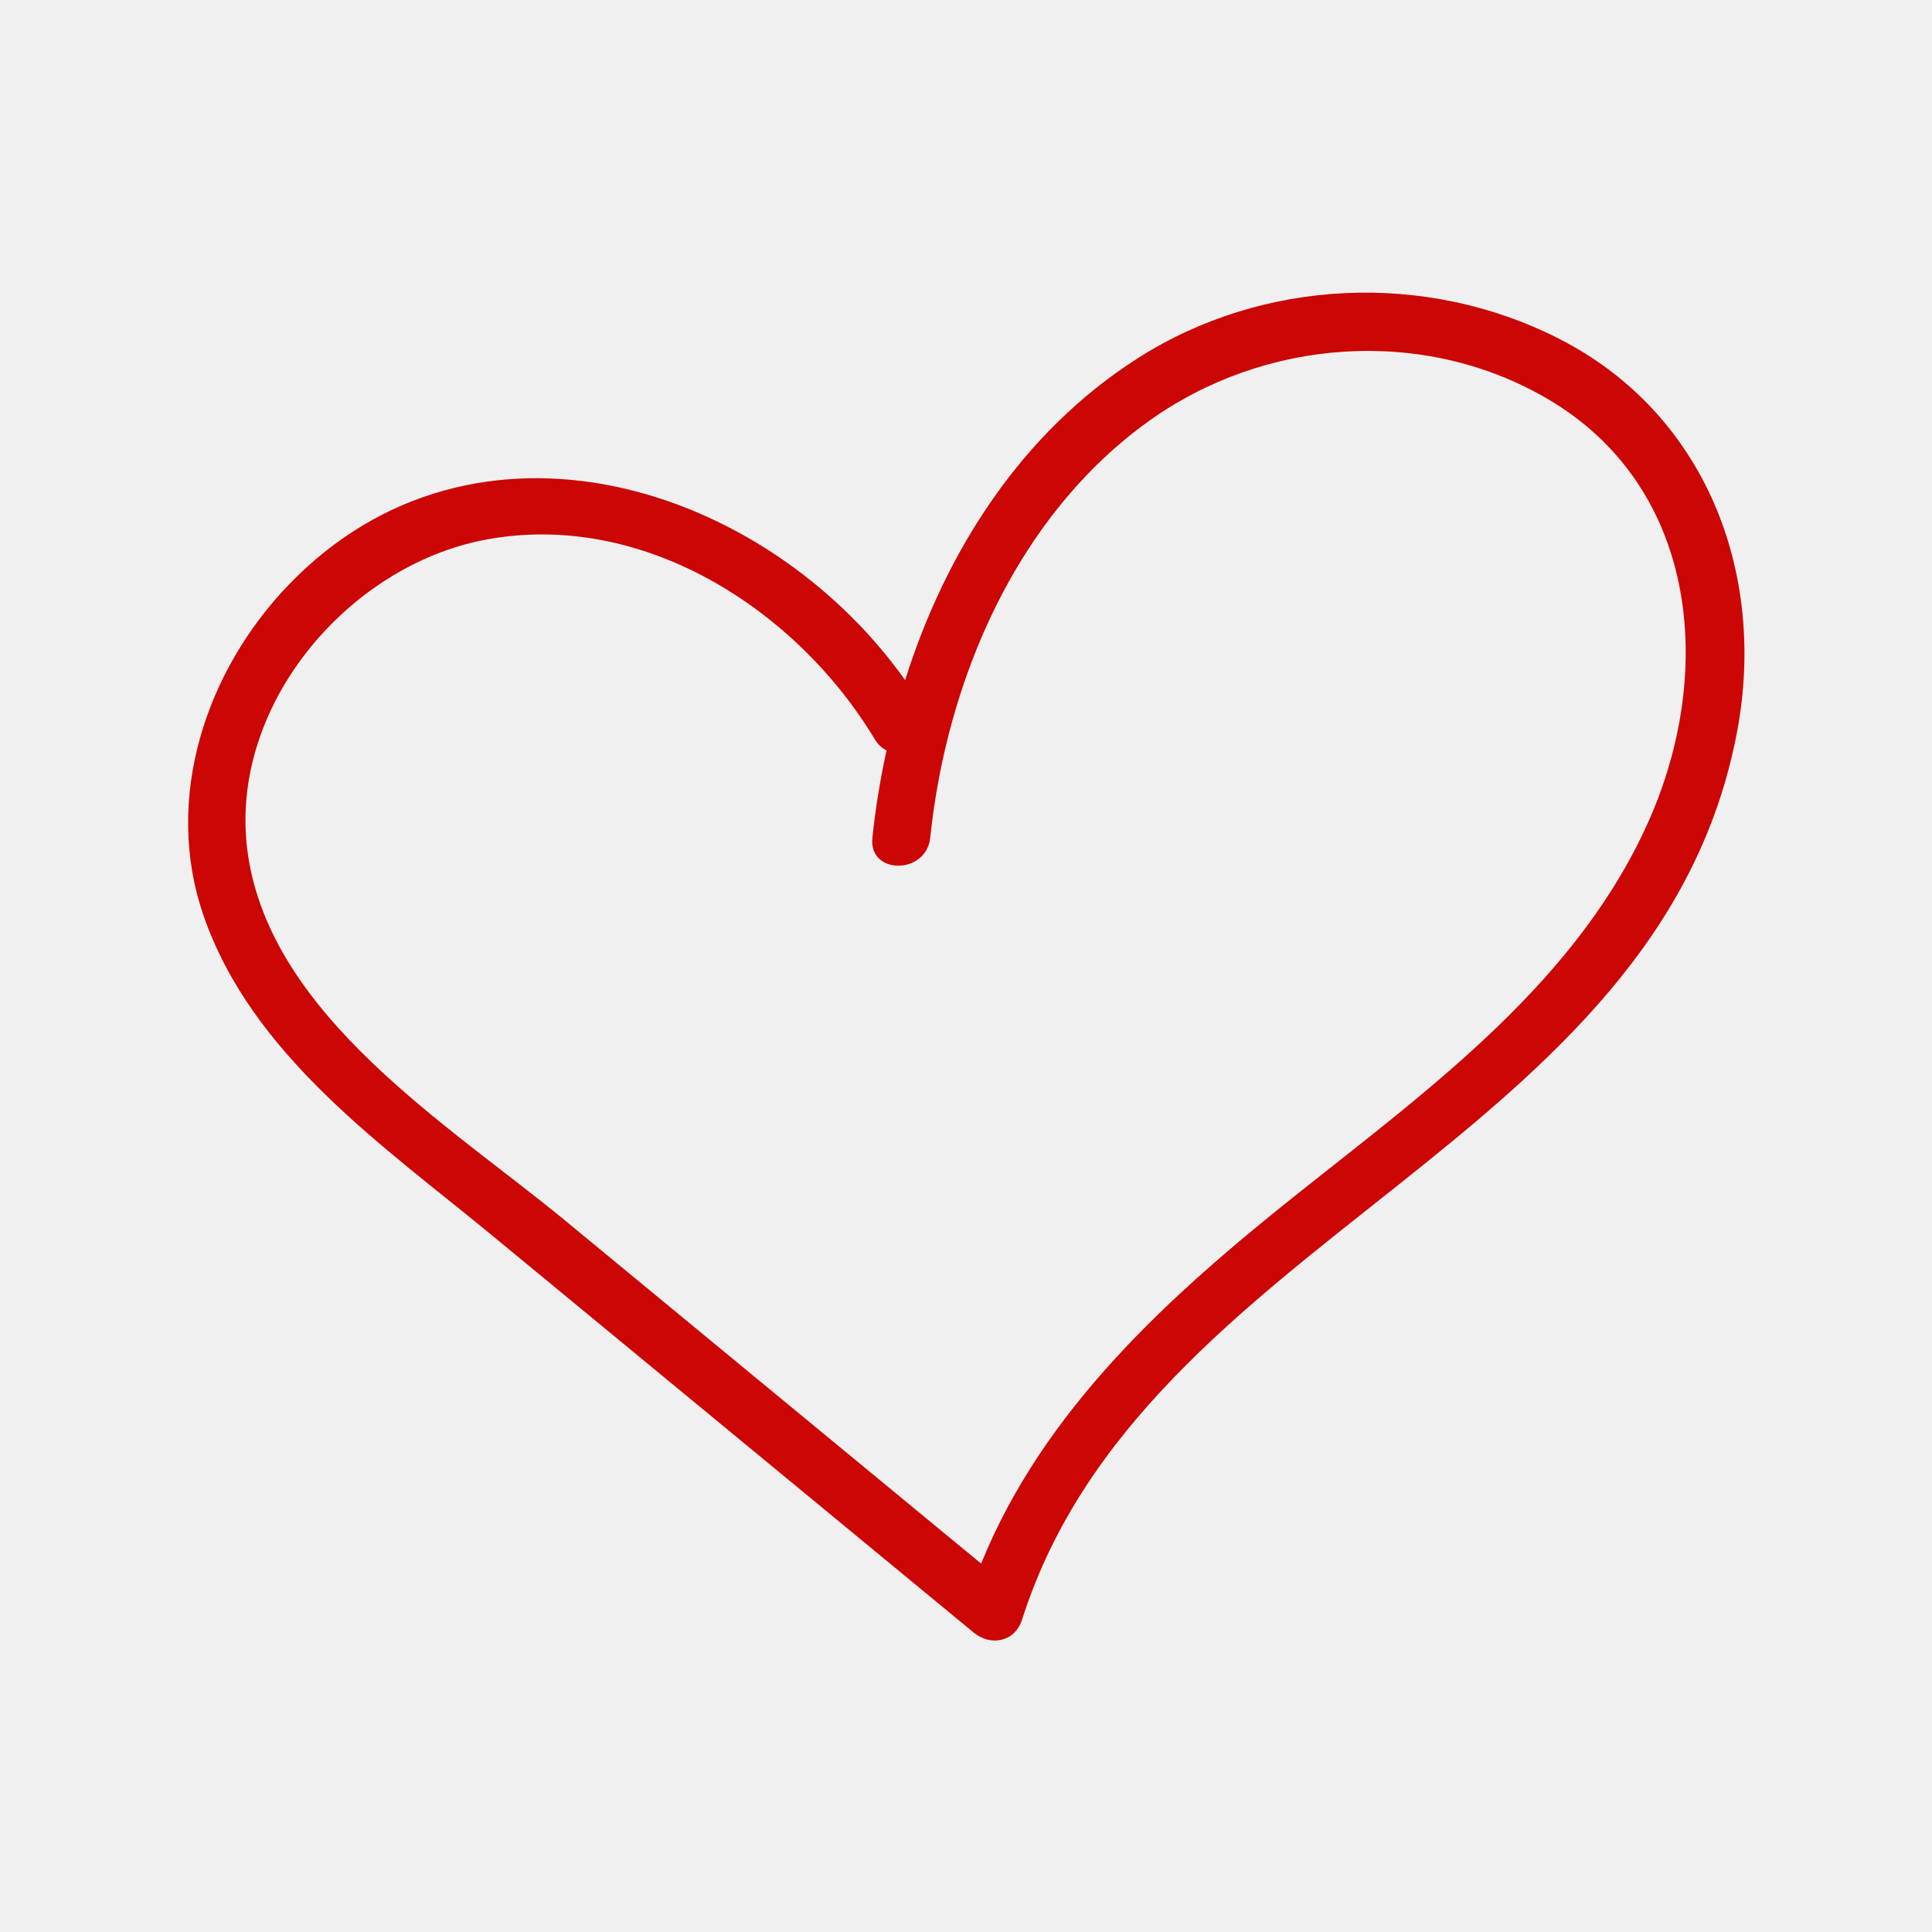
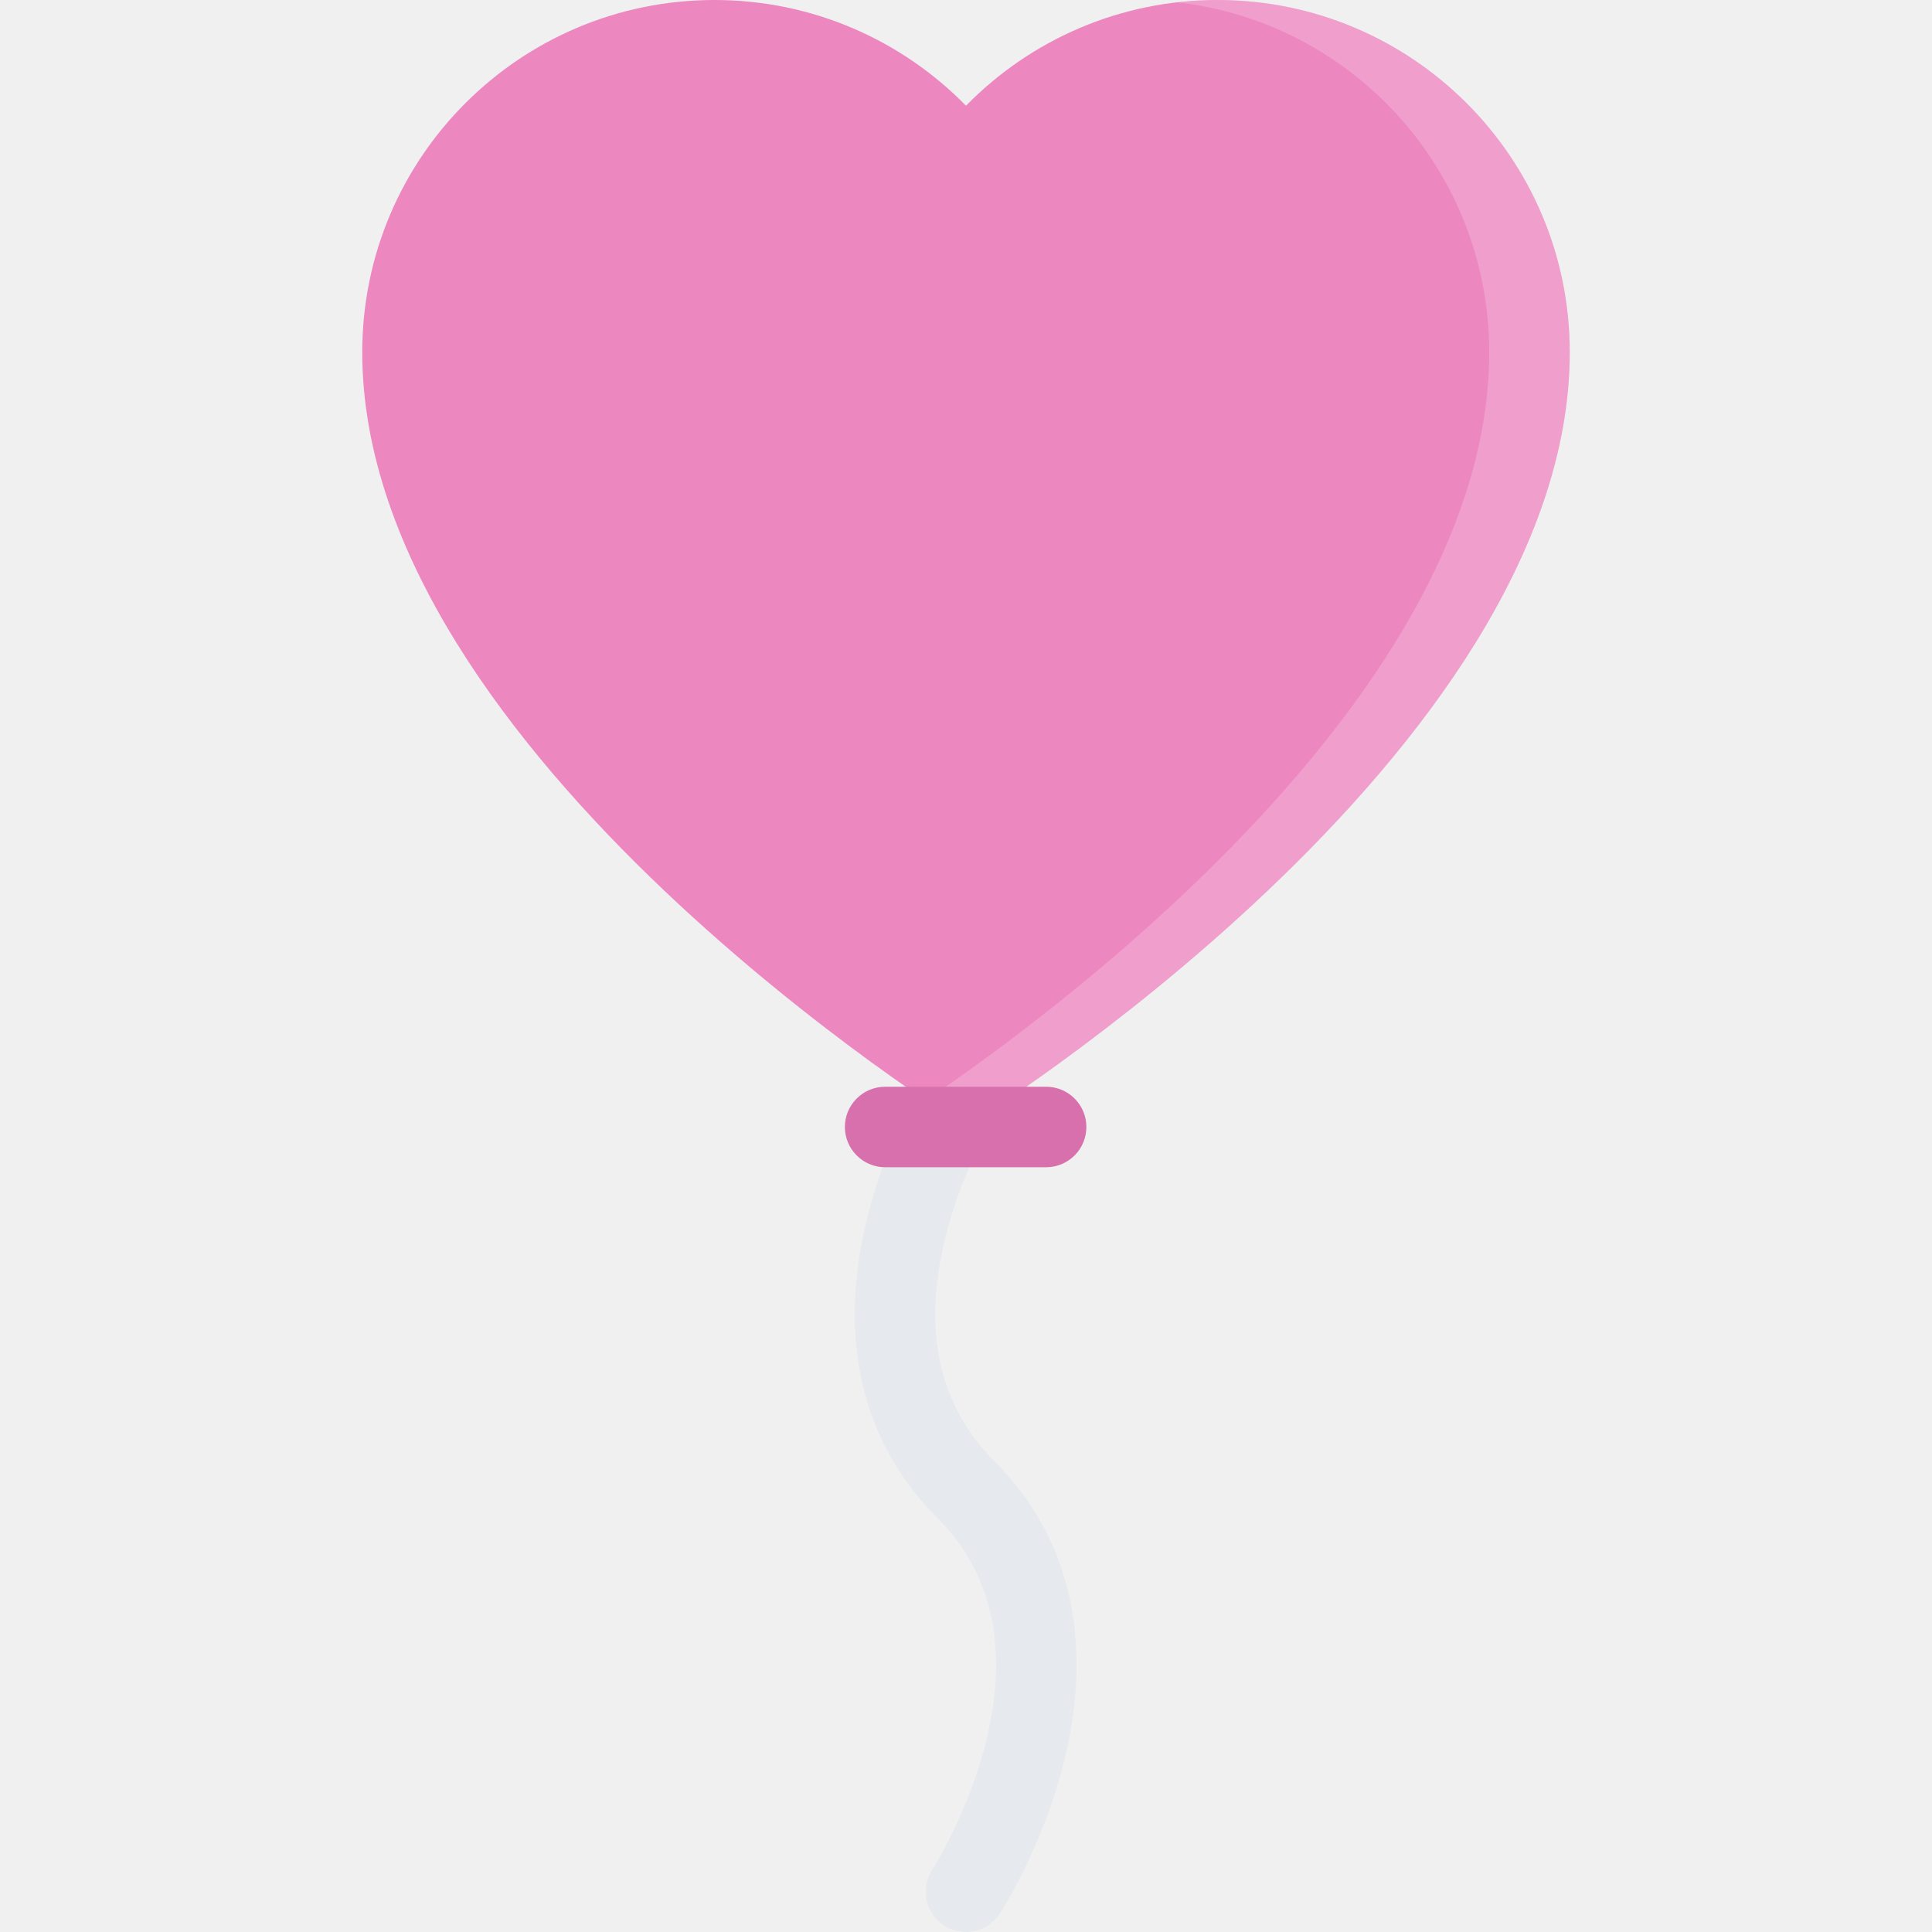
- <svg xmlns="http://www.w3.org/2000/svg" version="1.1" id="Layer_1" x="0px" y="0px" width="1000px" height="1000px" viewBox="0 0 1000 1000" enable-background="new 0 0 1000 1000" xml:space="preserve">
-   <path fill="#CC0505" d="M806.666,175.176c-68.555-34.823-152.914-31.194-217.816,10.274  c-59.952,38.305-99.157,99.428-120.363,166.565c-72.558-102.043-222.96-148.997-318.956-49.446  c-43.071,44.666-65.089,110.858-44.173,171.344c25.141,72.705,93.467,119.452,149.937,166.02  c82.9,68.363,165.8,136.727,248.7,205.09c8.776,7.237,21.335,4.881,25.015-6.683c63.28-198.844,329.885-245.816,370.101-459.606  C914.643,296.162,882.579,213.737,806.666,175.176z M854.364,422.65c-36.449,84.33-113.424,140.06-182.726,195.217  c-66.385,52.836-131.339,111.47-163.803,191.451c-71.776-59.19-143.553-118.381-215.329-177.571  c-59.654-49.194-152.089-105.555-164.215-189.722c-10.892-75.599,51.373-149.218,123.085-162.693  c80.77-15.177,160.565,35.44,201.474,103.406c1.642,2.728,3.732,4.524,6.001,5.672c-3.232,14.988-5.727,30.104-7.308,45.209  c-2.027,19.361,27.921,19.217,29.933,0c8.601-82.141,44.891-166.673,113.072-215.61c59.664-42.823,141.45-49.122,205.621-12.044  C877.814,250.827,887.905,345.05,854.364,422.65z" />
+ <svg xmlns="http://www.w3.org/2000/svg" version="1.1" id="Layer_1" x="0px" y="0px" viewBox="0 0 511.981 511.981" style="enable-background:new 0 0 511.981 511.981;" xml:space="preserve">
+   <path style="fill:#E6E9ED;" d="M263.436,387.112c-14.523-14.531-18.93-34.219-13.094-58.515c4.688-19.499,14.398-34.655,14.5-34.796  l-8.945-5.812l-8.938-5.828c-0.469,0.719-11.577,17.921-17.21,40.827c-7.82,31.811-1.391,59.217,18.601,79.2  c14.531,14.53,18.953,34.233,13.141,58.514c-4.656,19.499-14.352,34.655-14.438,34.796l0,0c-1.094,1.672-1.727,3.672-1.727,5.812  c0,5.89,4.773,10.671,10.664,10.671c3.742,0,7.031-1.938,8.938-4.859h0.008c0.469-0.719,11.554-17.921,17.147-40.827  C289.865,434.485,283.428,407.095,263.436,387.112z" />
+   <path style="fill:#EC87C0;" d="M322.645,0c-26.108,0-49.718,10.726-66.654,28.015C239.054,10.726,215.445,0,189.329,0  c-51.545,0-93.333,41.779-93.333,93.325c0,106.66,159.995,205.32,159.995,205.32s159.995-98.66,159.995-205.32  C415.986,41.779,374.206,0,322.645,0z" />
+   <g style="opacity:0.2;">
+     <path style="fill:#FFFFFF;" d="M322.645,0c-3.594,0-7.156,0.211-10.655,0.609c46.529,5.289,82.652,44.779,82.652,92.716   c0,89.855-113.527,174.033-149.315,198.32c6.688,4.562,10.664,7,10.664,7s159.995-98.66,159.995-205.32   C415.986,41.779,374.206,0,322.645,0z" />
+   </g>
+   <path style="fill:#D770AD;" d="M284.771,291.114c-2.094-2.093-4.812-3.124-7.547-3.124l0,0h-42.662l0,0  c-2.727,0-5.461,1.031-7.539,3.124c-4.164,4.156-4.172,10.906,0,15.078c2.078,2.078,4.812,3.125,7.547,3.125h42.654  c2.734,0,5.453-1.047,7.547-3.125C288.928,302.02,288.928,295.27,284.771,291.114z" />
+   <g>
+ </g>
+   <g>
+ </g>
+   <g>
+ </g>
+   <g>
+ </g>
+   <g>
+ </g>
+   <g>
+ </g>
+   <g>
+ </g>
+   <g>
+ </g>
+   <g>
+ </g>
+   <g>
+ </g>
+   <g>
+ </g>
+   <g>
+ </g>
+   <g>
+ </g>
+   <g>
+ </g>
+   <g>
+ </g>
</svg>
